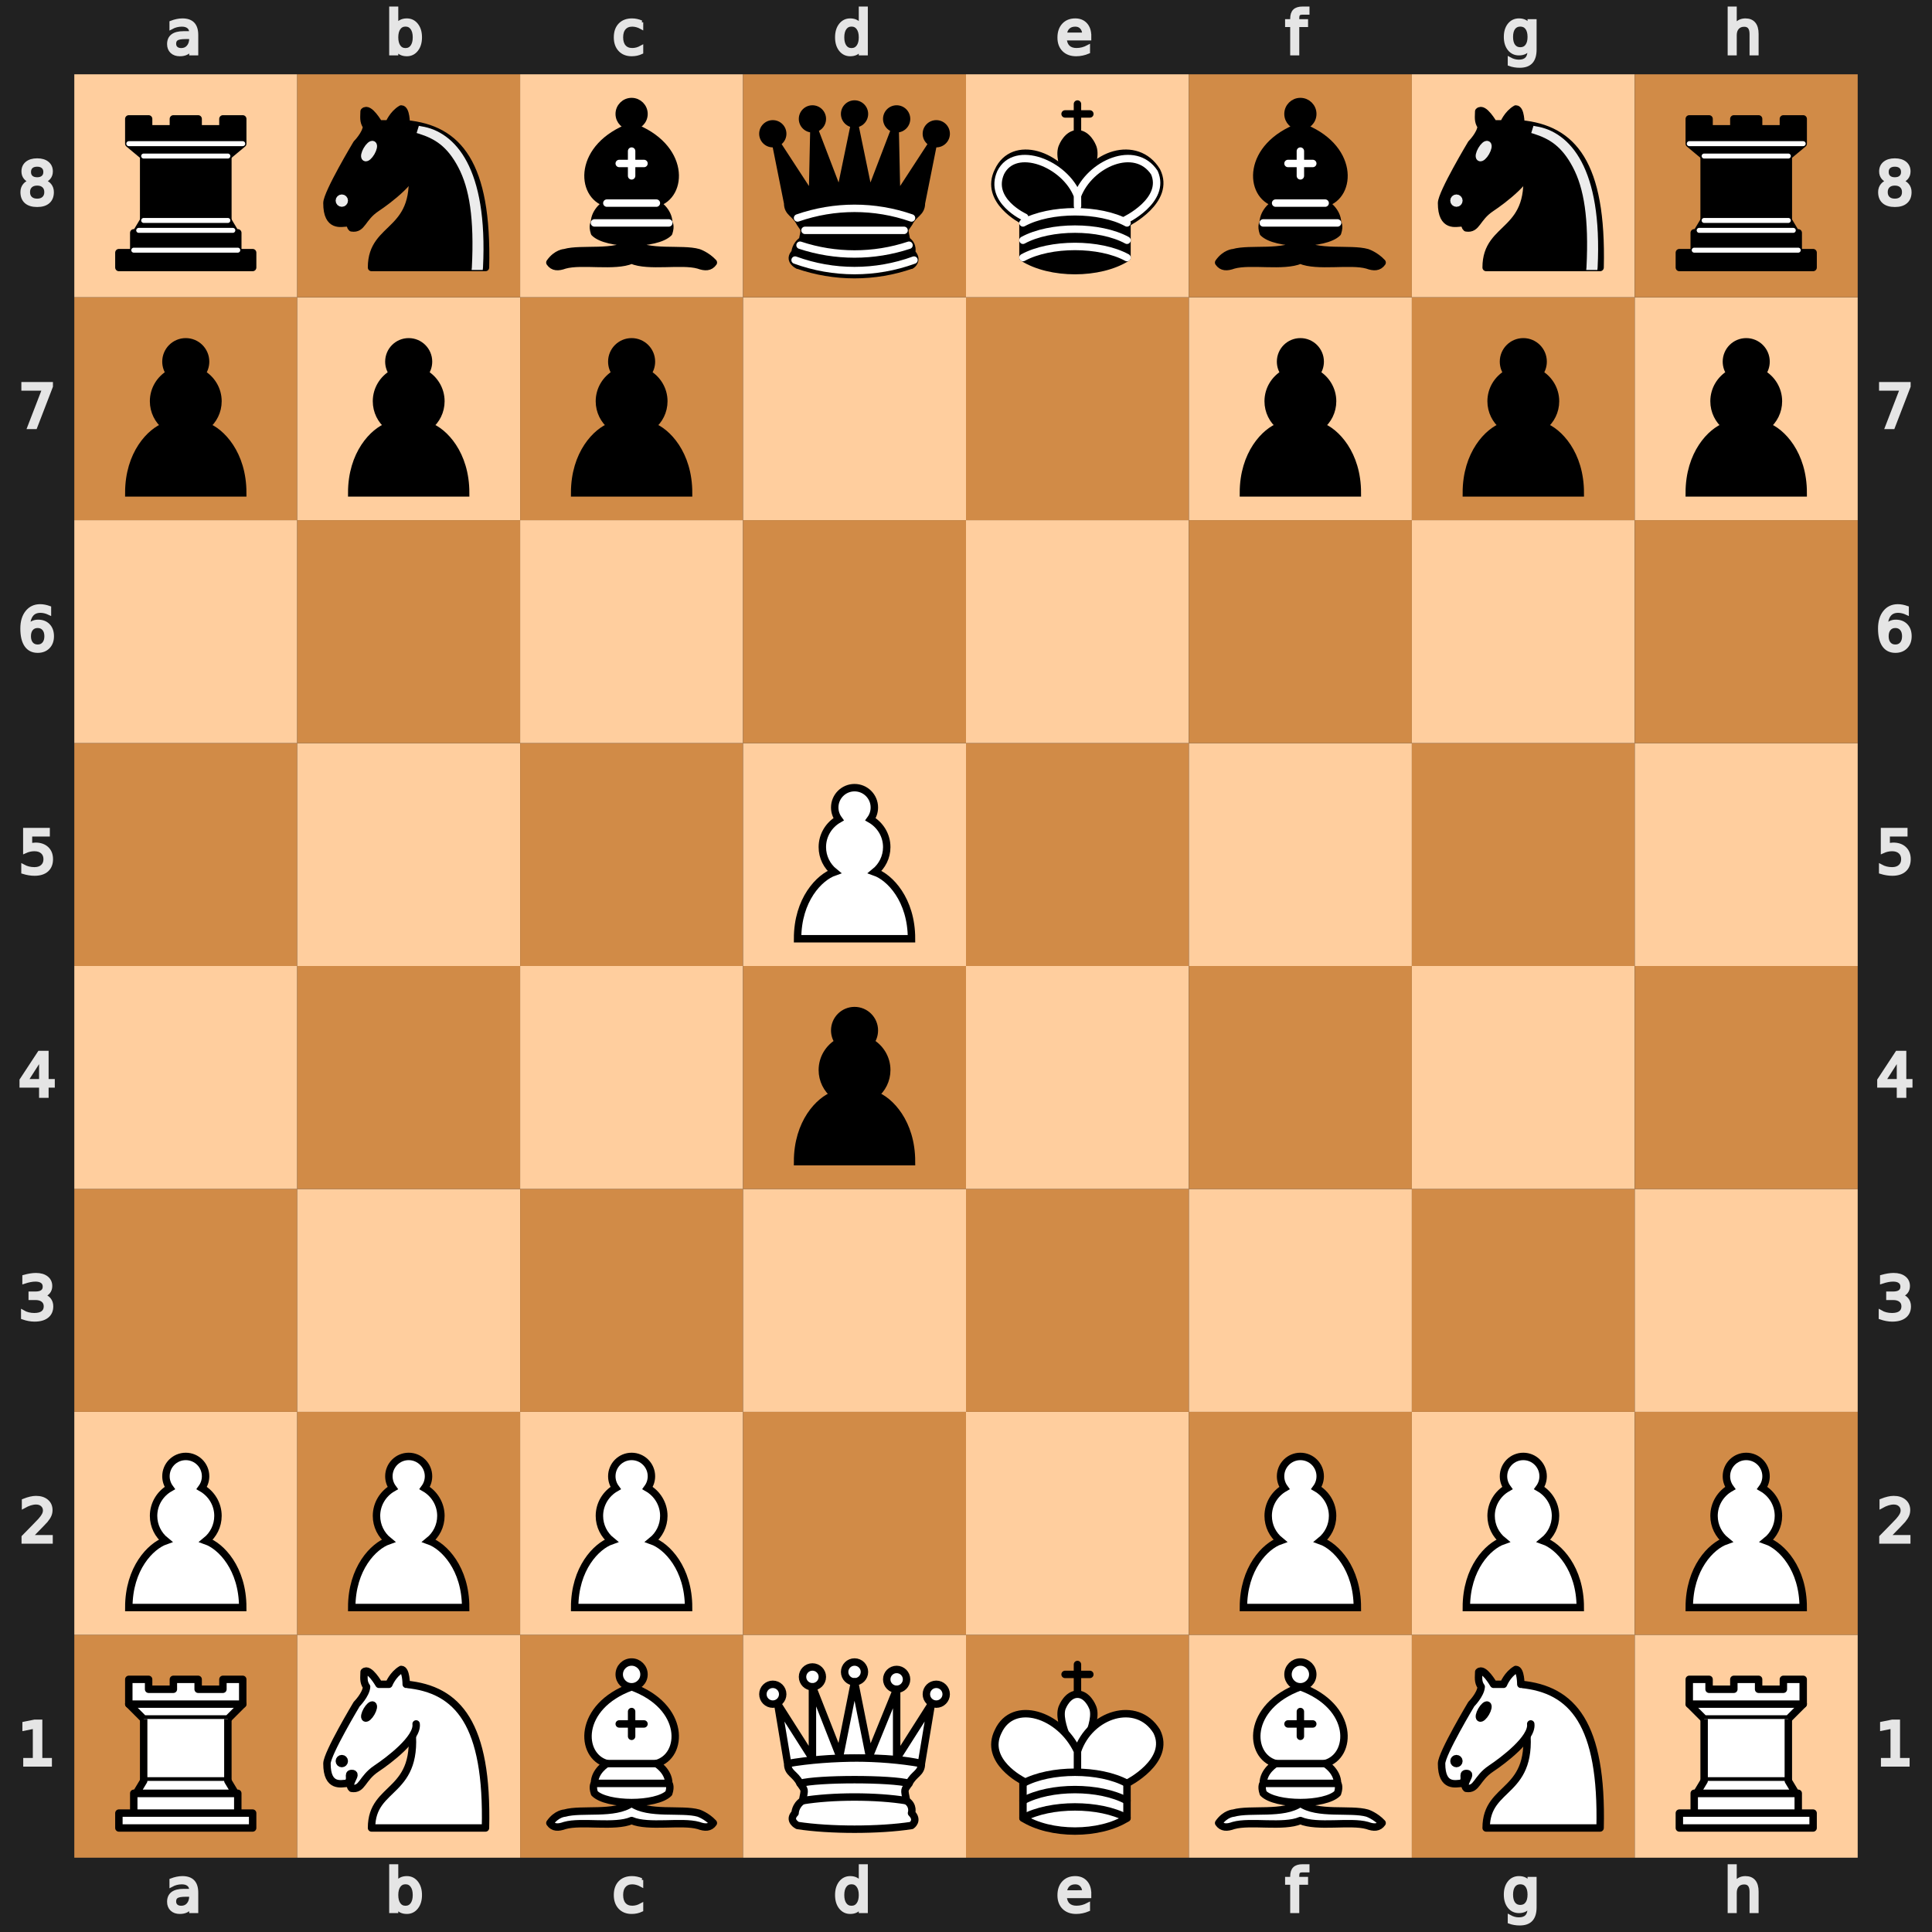
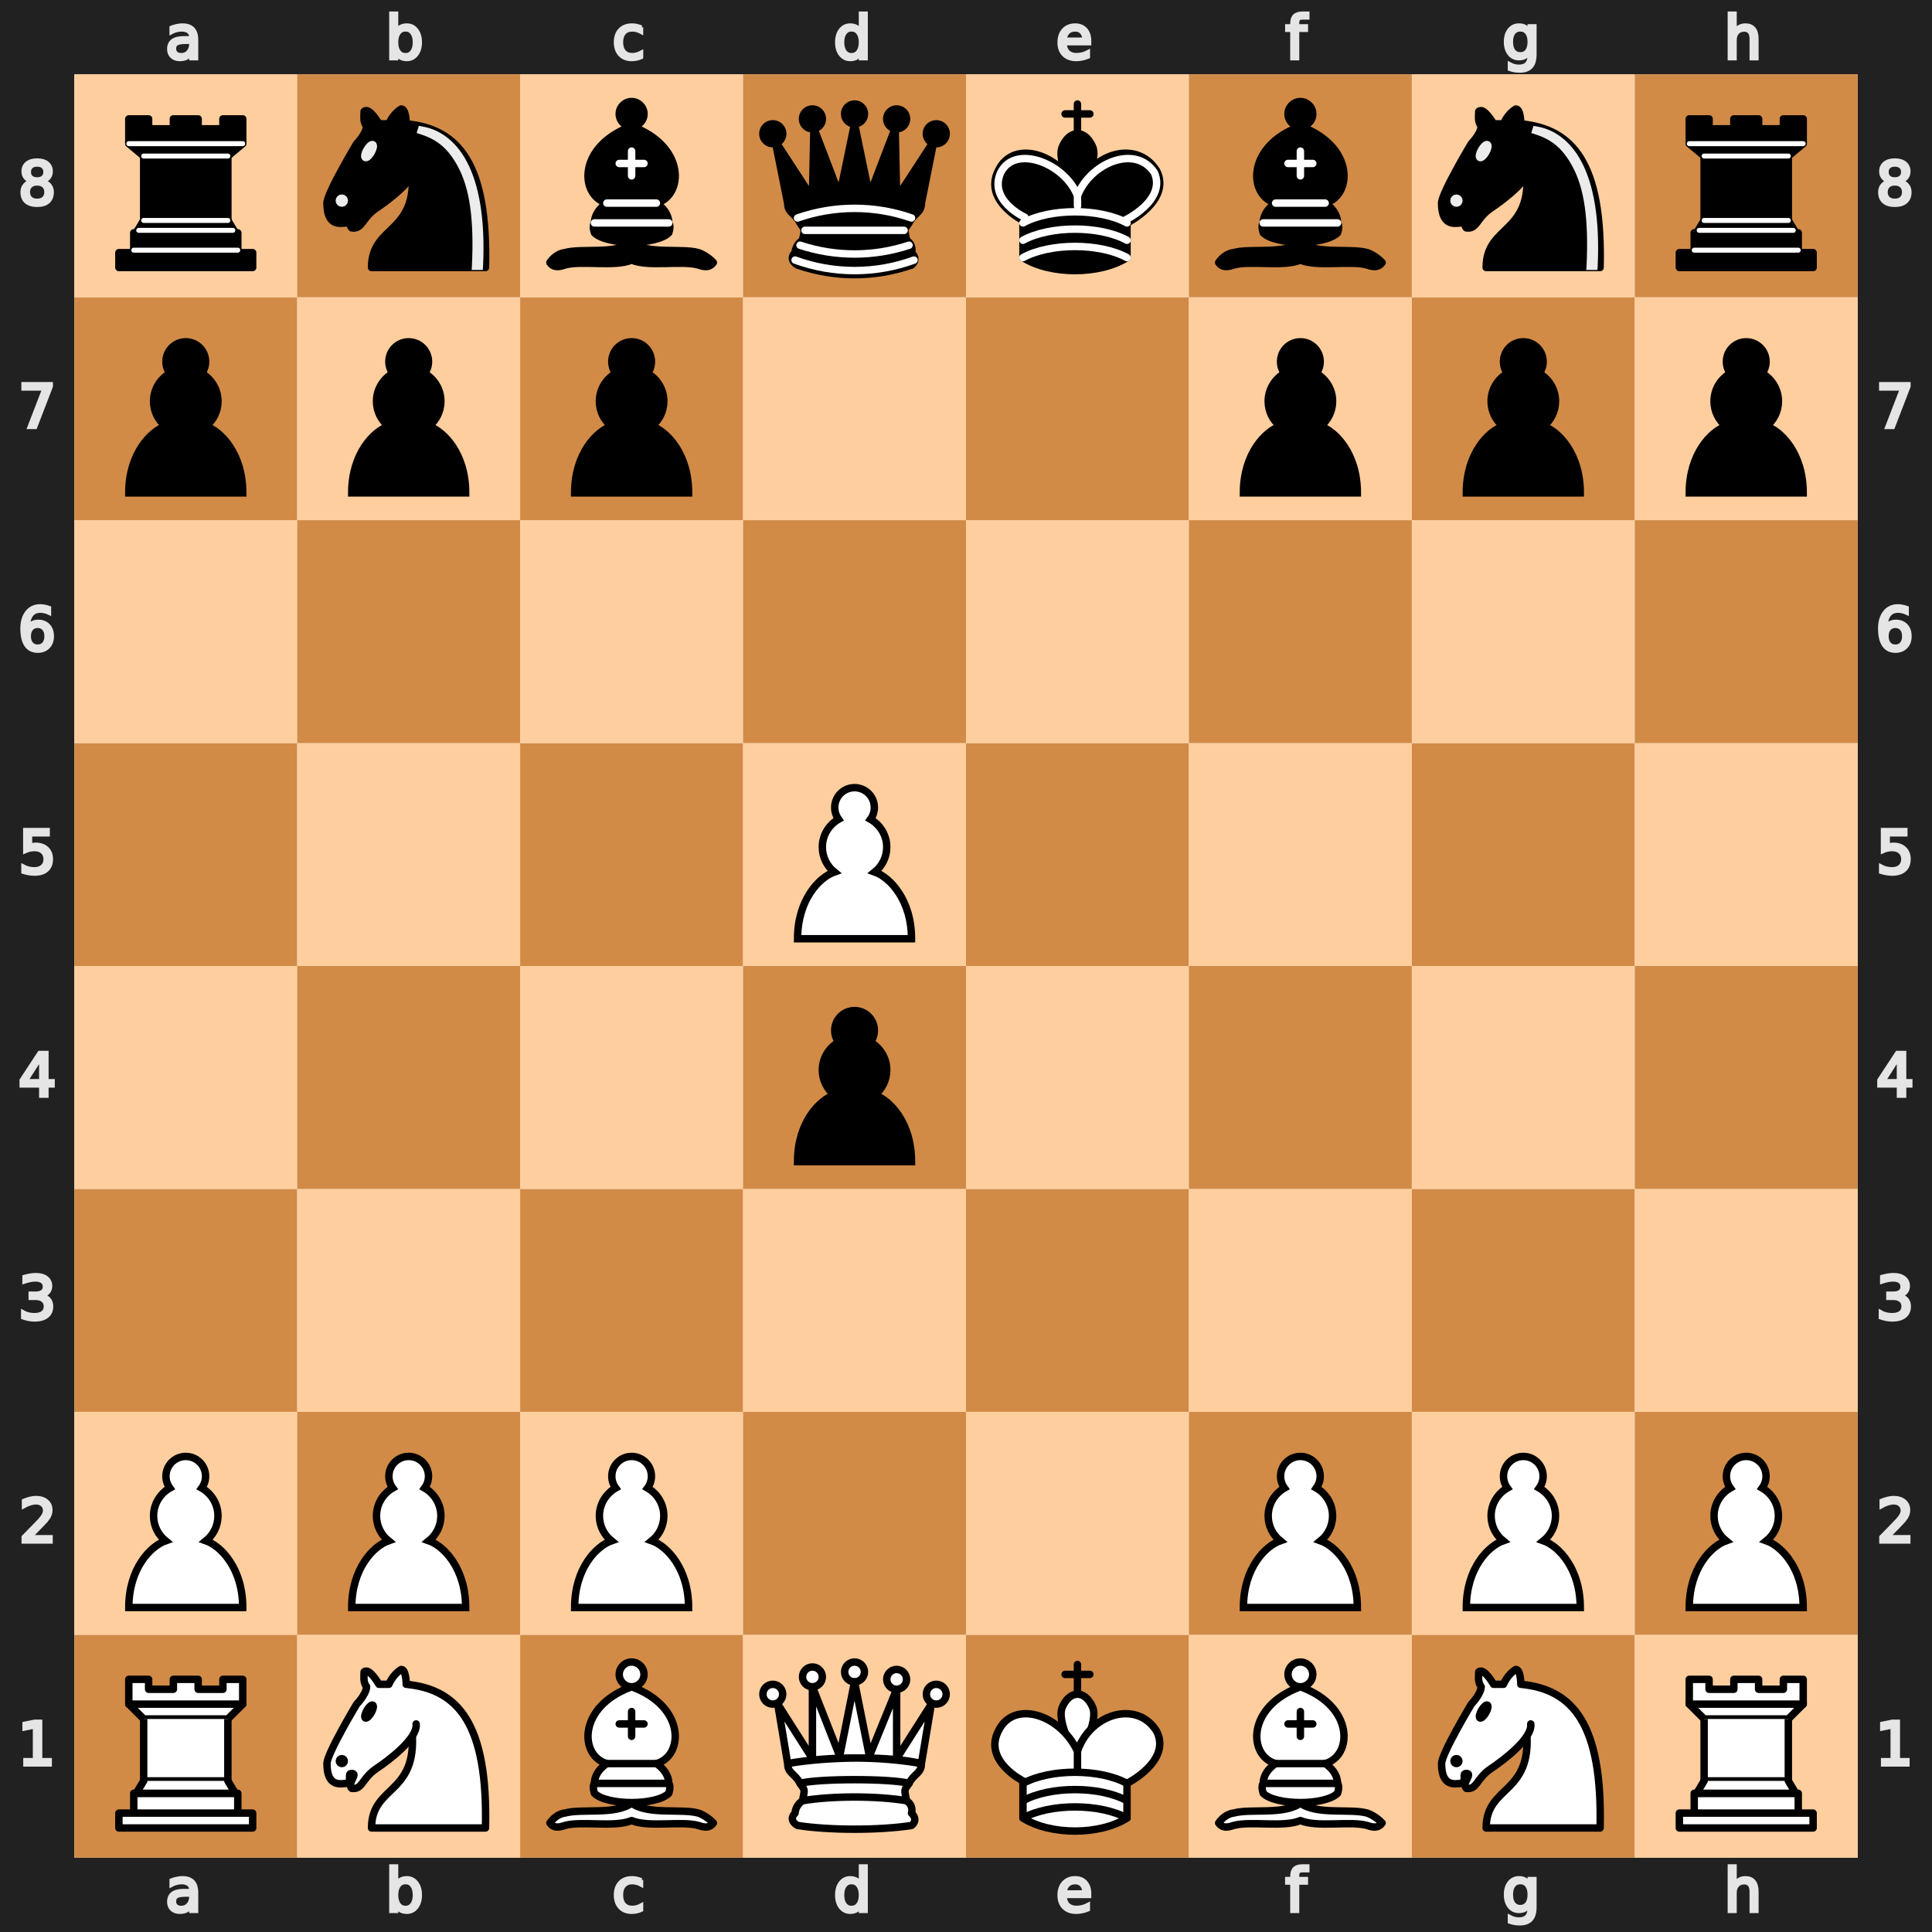
- <svg xmlns="http://www.w3.org/2000/svg" xmlns:xlink="http://www.w3.org/1999/xlink" version="1.2" baseProfile="tiny" viewBox="0 0 390 390" width="200" height="200">
+ <svg xmlns="http://www.w3.org/2000/svg" xmlns:xlink="http://www.w3.org/1999/xlink" viewBox="0 0 390 390" width="200" height="200">
  <defs>
    <g id="white-pawn" class="white pawn">
      <path d="M22.5 9c-2.21 0-4 1.79-4 4 0 .89.29 1.71.78 2.38C17.33 16.5 16 18.59 16 21c0 2.03.94 3.84 2.41 5.03-3 1.06-7.41 5.55-7.41 13.47h23c0-7.92-4.41-12.41-7.41-13.47 1.47-1.19 2.41-3 2.41-5.03 0-2.41-1.33-4.5-3.28-5.62.49-.67.78-1.49.78-2.38 0-2.21-1.79-4-4-4z" fill="#fff" stroke="#000" stroke-width="1.5" stroke-linecap="round" />
    </g>
    <g id="white-knight" class="white knight" fill="none" fill-rule="evenodd" stroke="#000" stroke-width="1.5" stroke-linecap="round" stroke-linejoin="round">
      <path d="M 22,10 C 32.5,11 38.5,18 38,39 L 15,39 C 15,30 25,32.5 23,18" style="fill:#ffffff; stroke:#000000;" />
      <path d="M 24,18 C 24.38,20.91 18.45,25.37 16,27 C 13,29 13.18,31.34 11,31 C 9.958,30.06 12.41,27.96 11,28 C 10,28 11.19,29.23 10,30 C 9,30 5.997,31 6,26 C 6,24 12,14 12,14 C 12,14 13.89,12.1 14,10.5 C 13.27,9.506 13.5,8.5 13.5,7.5 C 14.5,6.5 16.5,10 16.5,10 L 18.5,10 C 18.5,10 19.28,8.008 21,7 C 22,7 22,10 22,10" style="fill:#ffffff; stroke:#000000;" />
      <path d="M 9.5 25.5 A 0.5 0.5 0 1 1 8.5,25.5 A 0.5 0.5 0 1 1 9.5 25.5 z" style="fill:#000000; stroke:#000000;" />
      <path d="M 15 15.5 A 0.5 1.5 0 1 1 14,15.5 A 0.5 1.5 0 1 1 15 15.5 z" transform="matrix(0.866,0.5,-0.5,0.866,9.693,-5.173)" style="fill:#000000; stroke:#000000;" />
    </g>
    <g id="white-bishop" class="white bishop" fill="none" fill-rule="evenodd" stroke="#000" stroke-width="1.5" stroke-linecap="round" stroke-linejoin="round">
      <g fill="#fff" stroke-linecap="butt">
        <path d="M9 36c3.39-.97 10.11.43 13.5-2 3.39 2.43 10.11 1.03 13.5 2 0 0 1.65.54 3 2-.68.97-1.65.99-3 .5-3.39-.97-10.11.46-13.5-1-3.39 1.46-10.11.03-13.5 1-1.354.49-2.323.47-3-.5 1.354-1.94 3-2 3-2zM15 32c2.5 2.5 12.5 2.5 15 0 .5-1.5 0-2 0-2 0-2.5-2.5-4-2.5-4 5.5-1.5 6-11.5-5-15.5-11 4-10.5 14-5 15.5 0 0-2.5 1.5-2.5 4 0 0-.5.5 0 2zM25 8a2.5 2.5 0 1 1-5 0 2.5 2.5 0 1 1 5 0z" />
      </g>
      <path d="M17.5 26h10M15 30h15m-7.5-14.5v5M20 18h5" stroke-linejoin="miter" />
    </g>
    <g id="white-rook" class="white rook" fill="#fff" fill-rule="evenodd" stroke="#000" stroke-width="1.5" stroke-linecap="round" stroke-linejoin="round">
      <path d="M9 39h27v-3H9v3zM12 36v-4h21v4H12zM11 14V9h4v2h5V9h5v2h5V9h4v5" stroke-linecap="butt" />
      <path d="M34 14l-3 3H14l-3-3" />
      <path d="M31 17v12.5H14V17" stroke-linecap="butt" stroke-linejoin="miter" />
      <path d="M31 29.5l1.5 2.5h-20l1.5-2.5" />
      <path d="M11 14h23" fill="none" stroke-linejoin="miter" />
    </g>
    <g id="white-queen" class="white queen" fill="#fff" fill-rule="evenodd" stroke="#000" stroke-width="1.5" stroke-linecap="round" stroke-linejoin="round">
      <path d="M8 12a2 2 0 1 1-4 0 2 2 0 1 1 4 0zM24.5 7.5a2 2 0 1 1-4 0 2 2 0 1 1 4 0zM41 12a2 2 0 1 1-4 0 2 2 0 1 1 4 0zM16 8.5a2 2 0 1 1-4 0 2 2 0 1 1 4 0zM33 9a2 2 0 1 1-4 0 2 2 0 1 1 4 0z" />
      <path d="M9 26c8.5-1.5 21-1.5 27 0l2-12-7 11V11l-5.5 13.5-3-15-3 15-5.5-14V25L7 14l2 12zM9 26c0 2 1.5 2 2.5 4 1 1.5 1 1 .5 3.5-1.5 1-1.5 2.5-1.5 2.5-1.5 1.5.5 2.5.5 2.5 6.5 1 16.5 1 23 0 0 0 1.5-1 0-2.5 0 0 .5-1.5-1-2.5-.5-2.5-.5-2 .5-3.5 1-2 2.5-2 2.5-4-8.5-1.5-18.5-1.5-27 0z" stroke-linecap="butt" />
      <path d="M11.5 30c3.5-1 18.5-1 22 0M12 33.5c6-1 15-1 21 0" fill="none" />
    </g>
    <g id="white-king" class="white king" fill="none" fill-rule="evenodd" stroke="#000" stroke-width="1.5" stroke-linecap="round" stroke-linejoin="round">
      <path d="M22.5 11.63V6M20 8h5" stroke-linejoin="miter" />
      <path d="M22.5 25s4.5-7.5 3-10.5c0 0-1-2.5-3-2.5s-3 2.5-3 2.5c-1.5 3 3 10.5 3 10.5" fill="#fff" stroke-linecap="butt" stroke-linejoin="miter" />
      <path d="M11.5 37c5.5 3.5 15.5 3.5 21 0v-7s9-4.5 6-10.5c-4-6.5-13.5-3.5-16 4V27v-3.5c-3.5-7.5-13-10.5-16-4-3 6 5 10 5 10V37z" fill="#fff" />
      <path d="M11.5 30c5.5-3 15.5-3 21 0m-21 3.5c5.5-3 15.5-3 21 0m-21 3.5c5.5-3 15.5-3 21 0" />
    </g>
    <g id="black-pawn" class="black pawn">
-       <path d="M22.5 9c-2.21 0-4 1.79-4 4 0 .89.29 1.71.78 2.38C17.33 16.5 16 18.59 16 21c0 2.03.94 3.84 2.41 5.03-3 1.06-7.41 5.55-7.41 13.47h23c0-7.92-4.41-12.41-7.41-13.47 1.47-1.19 2.41-3 2.41-5.03 0-2.41-1.33-4.5-3.28-5.62.49-.67.78-1.49.78-2.38 0-2.21-1.79-4-4-4z" stroke="#000" stroke-width="1.5" stroke-linecap="round" />
+       <path d="M22.5 9c-2.21 0-4 1.79-4 4 0 .89.29 1.71.78 2.38C17.33 16.5 16 18.59 16 21c0 2.03.94 3.84 2.41 5.03-3 1.06-7.41 5.55-7.41 13.47h23c0-7.92-4.41-12.41-7.41-13.47 1.47-1.19 2.41-3 2.41-5.03 0-2.41-1.33-4.5-3.28-5.62.49-.67.78-1.49.78-2.38 0-2.21-1.79-4-4-4z" fill="#000" stroke="#000" stroke-width="1.5" stroke-linecap="round" />
    </g>
    <g id="black-knight" class="black knight" fill="none" fill-rule="evenodd" stroke="#000" stroke-width="1.5" stroke-linecap="round" stroke-linejoin="round">
      <path d="M 22,10 C 32.5,11 38.5,18 38,39 L 15,39 C 15,30 25,32.5 23,18" style="fill:#000000; stroke:#000000;" />
      <path d="M 24,18 C 24.38,20.91 18.45,25.37 16,27 C 13,29 13.18,31.34 11,31 C 9.958,30.06 12.41,27.96 11,28 C 10,28 11.19,29.23 10,30 C 9,30 5.997,31 6,26 C 6,24 12,14 12,14 C 12,14 13.89,12.1 14,10.5 C 13.27,9.506 13.5,8.5 13.5,7.5 C 14.5,6.5 16.5,10 16.5,10 L 18.5,10 C 18.5,10 19.28,8.008 21,7 C 22,7 22,10 22,10" style="fill:#000000; stroke:#000000;" />
      <path d="M 9.5 25.5 A 0.5 0.5 0 1 1 8.5,25.5 A 0.5 0.5 0 1 1 9.5 25.5 z" style="fill:#ececec; stroke:#ececec;" />
      <path d="M 15 15.5 A 0.5 1.5 0 1 1 14,15.5 A 0.5 1.5 0 1 1 15 15.5 z" transform="matrix(0.866,0.5,-0.5,0.866,9.693,-5.173)" style="fill:#ececec; stroke:#ececec;" />
      <path d="M 24.55,10.4 L 24.1,11.85 L 24.6,12 C 27.75,13 30.25,14.49 32.5,18.75 C 34.75,23.01 35.75,29.06 35.25,39 L 35.2,39.5 L 37.45,39.5 L 37.5,39 C 38,28.94 36.62,22.15 34.25,17.66 C 31.88,13.17 28.46,11.02 25.06,10.5 L 24.55,10.4 z " style="fill:#ececec; stroke:none;" />
    </g>
    <g id="black-bishop" class="black bishop" fill="none" fill-rule="evenodd" stroke="#000" stroke-width="1.5" stroke-linecap="round" stroke-linejoin="round">
      <path d="M9 36c3.39-.97 10.11.43 13.5-2 3.39 2.43 10.11 1.03 13.5 2 0 0 1.65.54 3 2-.68.97-1.65.99-3 .5-3.39-.97-10.11.46-13.5-1-3.39 1.46-10.11.03-13.5 1-1.354.49-2.323.47-3-.5 1.354-1.94 3-2 3-2zm6-4c2.5 2.5 12.5 2.5 15 0 .5-1.5 0-2 0-2 0-2.5-2.5-4-2.5-4 5.5-1.5 6-11.5-5-15.5-11 4-10.5 14-5 15.5 0 0-2.5 1.5-2.5 4 0 0-.5.5 0 2zM25 8a2.5 2.5 0 1 1-5 0 2.5 2.5 0 1 1 5 0z" fill="#000" stroke-linecap="butt" />
      <path d="M17.5 26h10M15 30h15m-7.5-14.5v5M20 18h5" stroke="#fff" stroke-linejoin="miter" />
    </g>
    <g id="black-rook" class="black rook" fill="#000" fill-rule="evenodd" stroke="#000" stroke-width="1.5" stroke-linecap="round" stroke-linejoin="round">
      <path d="M9 39h27v-3H9v3zM12.5 32l1.5-2.5h17l1.5 2.5h-20zM12 36v-4h21v4H12z" stroke-linecap="butt" />
      <path d="M14 29.5v-13h17v13H14z" stroke-linecap="butt" stroke-linejoin="miter" />
      <path d="M14 16.5L11 14h23l-3 2.5H14zM11 14V9h4v2h5V9h5v2h5V9h4v5H11z" stroke-linecap="butt" />
      <path d="M12 35.5h21M13 31.5h19M14 29.5h17M14 16.5h17M11 14h23" fill="none" stroke="#fff" stroke-width="1" stroke-linejoin="miter" />
    </g>
    <g id="black-queen" class="black queen" fill="#000" fill-rule="evenodd" stroke="#000" stroke-width="1.5" stroke-linecap="round" stroke-linejoin="round">
      <g fill="#000" stroke="none">
        <circle cx="6" cy="12" r="2.75" />
        <circle cx="14" cy="9" r="2.75" />
        <circle cx="22.5" cy="8" r="2.75" />
        <circle cx="31" cy="9" r="2.75" />
        <circle cx="39" cy="12" r="2.75" />
      </g>
      <path d="M9 26c8.5-1.5 21-1.5 27 0l2.5-12.5L31 25l-.3-14.1-5.2 13.6-3-14.5-3 14.5-5.2-13.6L14 25 6.5 13.5 9 26zM9 26c0 2 1.5 2 2.5 4 1 1.5 1 1 .5 3.5-1.5 1-1.5 2.5-1.5 2.5-1.5 1.5.5 2.5.5 2.5 6.5 1 16.5 1 23 0 0 0 1.5-1 0-2.5 0 0 .5-1.5-1-2.5-.5-2.5-.5-2 .5-3.5 1-2 2.5-2 2.5-4-8.5-1.5-18.5-1.5-27 0z" stroke-linecap="butt" />
      <path d="M11 38.5a35 35 1 0 0 23 0" fill="none" stroke-linecap="butt" />
      <path d="M11 29a35 35 1 0 1 23 0M12.5 31.5h20M11.5 34.5a35 35 1 0 0 22 0M10.5 37.5a35 35 1 0 0 24 0" fill="none" stroke="#fff" />
    </g>
    <g id="black-king" class="black king" fill="none" fill-rule="evenodd" stroke="#000" stroke-width="1.5" stroke-linecap="round" stroke-linejoin="round">
      <path d="M22.5 11.63V6" stroke-linejoin="miter" />
      <path d="M22.5 25s4.5-7.5 3-10.5c0 0-1-2.5-3-2.5s-3 2.5-3 2.5c-1.5 3 3 10.5 3 10.5" fill="#000" stroke-linecap="butt" stroke-linejoin="miter" />
      <path d="M11.5 37c5.5 3.5 15.5 3.5 21 0v-7s9-4.5 6-10.5c-4-6.5-13.5-3.5-16 4V27v-3.5c-3.5-7.5-13-10.5-16-4-3 6 5 10 5 10V37z" fill="#000" />
      <path d="M20 8h5" stroke-linejoin="miter" />
      <path d="M32 29.5s8.5-4 6.03-9.65C34.15 14 25 18 22.5 24.5l.01 2.1-.01-2.1C20 18 9.906 14 6.997 19.85c-2.497 5.65 4.853 9 4.853 9M11.5 30c5.5-3 15.5-3 21 0m-21 3.5c5.5-3 15.5-3 21 0m-21 3.5c5.5-3 15.5-3 21 0" stroke="#fff" />
    </g>
  </defs>
-   <rect x="0" y="0" width="390" height="390" fill="#212121" />
-   <g transform="translate(20, 0) scale(0.75, 0.75)" fill="#e5e5e5" stroke="#e5e5e5">
+   <rect x="7.5" y="7.5" width="375" height="375" fill="none" stroke="#212121" stroke-width="15" />
+   <g transform="translate(20, 1) scale(0.75, 0.75)" fill="#e5e5e5" stroke="#e5e5e5">
    <path d="M23.328 10.016q-1.742 0-2.414.398-.672.398-.672 1.36 0 .765.5 1.218.508.445 1.375.445 1.196 0 1.914-.843.727-.852.727-2.258v-.32zm2.867-.594v4.992h-1.437v-1.328q-.492.797-1.227 1.18-.734.375-1.797.375-1.343 0-2.14-.75-.79-.758-.79-2.024 0-1.476.985-2.226.992-.75 2.953-.75h2.016V8.75q0-.992-.656-1.531-.649-.547-1.829-.547-.75 0-1.46.18-.711.18-1.368.539V6.062q.79-.304 1.532-.453.742-.156 1.445-.156 1.898 0 2.836.984.937.985.937 2.985z" />
  </g>
  <g transform="translate(20, 375) scale(0.75, 0.75)" fill="#e5e5e5" stroke="#e5e5e5">
    <path d="M23.328 10.016q-1.742 0-2.414.398-.672.398-.672 1.36 0 .765.5 1.218.508.445 1.375.445 1.196 0 1.914-.843.727-.852.727-2.258v-.32zm2.867-.594v4.992h-1.437v-1.328q-.492.797-1.227 1.18-.734.375-1.797.375-1.343 0-2.14-.75-.79-.758-.79-2.024 0-1.476.985-2.226.992-.75 2.953-.75h2.016V8.75q0-.992-.656-1.531-.649-.547-1.829-.547-.75 0-1.46.18-.711.18-1.368.539V6.062q.79-.304 1.532-.453.742-.156 1.445-.156 1.898 0 2.836.984.937.985.937 2.985z" />
  </g>
-   <g transform="translate(65, 0) scale(0.75, 0.75)" fill="#e5e5e5" stroke="#e5e5e5">
+   <g transform="translate(65, 1) scale(0.75, 0.75)" fill="#e5e5e5" stroke="#e5e5e5">
    <path d="M24.922 10.047q0-1.586-.656-2.485-.649-.906-1.79-.906-1.14 0-1.796.906-.649.899-.649 2.485 0 1.586.649 2.492.656.898 1.797.898 1.14 0 1.789-.898.656-.906.656-2.492zm-4.89-3.055q.452-.781 1.14-1.156.695-.383 1.656-.383 1.594 0 2.586 1.266 1 1.265 1 3.328 0 2.062-1 3.328-.992 1.266-2.586 1.266-.96 0-1.656-.375-.688-.383-1.14-1.164v1.312h-1.446V2.258h1.445z" />
  </g>
  <g transform="translate(65, 375) scale(0.75, 0.75)" fill="#e5e5e5" stroke="#e5e5e5">
    <path d="M24.922 10.047q0-1.586-.656-2.485-.649-.906-1.79-.906-1.14 0-1.796.906-.649.899-.649 2.485 0 1.586.649 2.492.656.898 1.797.898 1.14 0 1.789-.898.656-.906.656-2.492zm-4.89-3.055q.452-.781 1.14-1.156.695-.383 1.656-.383 1.594 0 2.586 1.266 1 1.265 1 3.328 0 2.062-1 3.328-.992 1.266-2.586 1.266-.96 0-1.656-.375-.688-.383-1.14-1.164v1.312h-1.446V2.258h1.445z" />
  </g>
-   <g transform="translate(110, 0) scale(0.75, 0.75)" fill="#e5e5e5" stroke="#e5e5e5">
+   <g transform="translate(110, 1) scale(0.75, 0.75)" fill="#e5e5e5" stroke="#e5e5e5">
    <path d="M25.96 6v1.344q-.608-.336-1.226-.5-.609-.172-1.234-.172-1.398 0-2.172.89-.773.883-.773 2.485 0 1.601.773 2.492.774.883 2.172.883.625 0 1.234-.164.618-.172 1.227-.508v1.328q-.602.281-1.25.422-.64.14-1.367.14-1.977 0-3.14-1.242-1.165-1.242-1.165-3.351 0-2.14 1.172-3.367 1.18-1.227 3.227-1.227.664 0 1.296.14.633.134 1.227.407z" />
  </g>
  <g transform="translate(110, 375) scale(0.75, 0.75)" fill="#e5e5e5" stroke="#e5e5e5">
    <path d="M25.96 6v1.344q-.608-.336-1.226-.5-.609-.172-1.234-.172-1.398 0-2.172.89-.773.883-.773 2.485 0 1.601.773 2.492.774.883 2.172.883.625 0 1.234-.164.618-.172 1.227-.508v1.328q-.602.281-1.25.422-.64.14-1.367.14-1.977 0-3.14-1.242-1.165-1.242-1.165-3.351 0-2.14 1.172-3.367 1.18-1.227 3.227-1.227.664 0 1.296.14.633.134 1.227.407z" />
  </g>
-   <g transform="translate(155, 0) scale(0.75, 0.75)" fill="#e5e5e5" stroke="#e5e5e5">
+   <g transform="translate(155, 1) scale(0.75, 0.75)" fill="#e5e5e5" stroke="#e5e5e5">
    <path d="M24.973 6.992V2.258h1.437v12.156h-1.437v-1.312q-.453.78-1.149 1.164-.687.375-1.656.375-1.586 0-2.586-1.266-.992-1.266-.992-3.328 0-2.063.992-3.328 1-1.266 2.586-1.266.969 0 1.656.383.696.375 1.149 1.156zm-4.899 3.055q0 1.586.649 2.492.656.898 1.797.898 1.14 0 1.796-.898.657-.906.657-2.492 0-1.586-.657-2.485-.656-.906-1.796-.906-1.141 0-1.797.906-.649.899-.649 2.485z" />
  </g>
  <g transform="translate(155, 375) scale(0.75, 0.75)" fill="#e5e5e5" stroke="#e5e5e5">
    <path d="M24.973 6.992V2.258h1.437v12.156h-1.437v-1.312q-.453.78-1.149 1.164-.687.375-1.656.375-1.586 0-2.586-1.266-.992-1.266-.992-3.328 0-2.063.992-3.328 1-1.266 2.586-1.266.969 0 1.656.383.696.375 1.149 1.156zm-4.899 3.055q0 1.586.649 2.492.656.898 1.797.898 1.14 0 1.796-.898.657-.906.657-2.492 0-1.586-.657-2.485-.656-.906-1.796-.906-1.141 0-1.797.906-.649.899-.649 2.485z" />
  </g>
-   <g transform="translate(200, 0) scale(0.75, 0.75)" fill="#e5e5e5" stroke="#e5e5e5">
+   <g transform="translate(200, 1) scale(0.75, 0.75)" fill="#e5e5e5" stroke="#e5e5e5">
    <path d="M26.555 9.68v.703h-6.61q.094 1.484.89 2.265.806.774 2.235.774.828 0 1.602-.203.781-.203 1.547-.61v1.36q-.774.328-1.586.5-.813.172-1.649.172-2.093 0-3.32-1.22-1.219-1.218-1.219-3.296 0-2.148 1.157-3.406 1.164-1.266 3.132-1.266 1.766 0 2.79 1.14 1.03 1.134 1.03 3.087zm-1.438-.422q-.015-1.18-.664-1.883-.64-.703-1.703-.703-1.203 0-1.93.68-.718.68-.828 1.914z" />
  </g>
  <g transform="translate(200, 375) scale(0.75, 0.75)" fill="#e5e5e5" stroke="#e5e5e5">
    <path d="M26.555 9.68v.703h-6.61q.094 1.484.89 2.265.806.774 2.235.774.828 0 1.602-.203.781-.203 1.547-.61v1.36q-.774.328-1.586.5-.813.172-1.649.172-2.093 0-3.32-1.22-1.219-1.218-1.219-3.296 0-2.148 1.157-3.406 1.164-1.266 3.132-1.266 1.766 0 2.79 1.14 1.03 1.134 1.03 3.087zm-1.438-.422q-.015-1.18-.664-1.883-.64-.703-1.703-.703-1.203 0-1.93.68-.718.68-.828 1.914z" />
  </g>
-   <g transform="translate(245, 0) scale(0.75, 0.75)" fill="#e5e5e5" stroke="#e5e5e5">
+   <g transform="translate(245, 1) scale(0.75, 0.75)" fill="#e5e5e5" stroke="#e5e5e5">
    <path d="M25.285 2.258v1.195H23.91q-.773 0-1.078.313-.297.312-.297 1.125v.773h2.367v1.117h-2.367v7.633H21.09V6.781h-1.375V5.664h1.375v-.61q0-1.46.68-2.124.68-.672 2.156-.672z" />
  </g>
  <g transform="translate(245, 375) scale(0.75, 0.75)" fill="#e5e5e5" stroke="#e5e5e5">
    <path d="M25.285 2.258v1.195H23.91q-.773 0-1.078.313-.297.312-.297 1.125v.773h2.367v1.117h-2.367v7.633H21.09V6.781h-1.375V5.664h1.375v-.61q0-1.46.68-2.124.68-.672 2.156-.672z" />
  </g>
-   <g transform="translate(290, 0) scale(0.75, 0.75)" fill="#e5e5e5" stroke="#e5e5e5">
+   <g transform="translate(290, 1) scale(0.75, 0.75)" fill="#e5e5e5" stroke="#e5e5e5">
    <path d="M24.973 9.937q0-1.562-.649-2.421-.64-.86-1.804-.86-1.157 0-1.805.86-.64.859-.64 2.421 0 1.555.64 2.415.648.859 1.805.859 1.164 0 1.804-.86.649-.859.649-2.414zm1.437 3.391q0 2.234-.992 3.32-.992 1.094-3.04 1.094-.757 0-1.429-.117-.672-.11-1.304-.344v-1.398q.632.344 1.25.508.617.164 1.257.164 1.414 0 2.118-.743.703-.734.703-2.226v-.711q-.446.773-1.141 1.156-.695.383-1.664.383-1.61 0-2.594-1.227-.984-1.226-.984-3.25 0-2.03.984-3.257.985-1.227 2.594-1.227.969 0 1.664.383t1.14 1.156V5.664h1.438z" />
  </g>
  <g transform="translate(290, 375) scale(0.75, 0.75)" fill="#e5e5e5" stroke="#e5e5e5">
    <path d="M24.973 9.937q0-1.562-.649-2.421-.64-.86-1.804-.86-1.157 0-1.805.86-.64.859-.64 2.421 0 1.555.64 2.415.648.859 1.805.859 1.164 0 1.804-.86.649-.859.649-2.414zm1.437 3.391q0 2.234-.992 3.32-.992 1.094-3.04 1.094-.757 0-1.429-.117-.672-.11-1.304-.344v-1.398q.632.344 1.25.508.617.164 1.257.164 1.414 0 2.118-.743.703-.734.703-2.226v-.711q-.446.773-1.141 1.156-.695.383-1.664.383-1.61 0-2.594-1.227-.984-1.226-.984-3.25 0-2.03.984-3.257.985-1.227 2.594-1.227.969 0 1.664.383t1.14 1.156V5.664h1.438z" />
  </g>
-   <g transform="translate(335, 0) scale(0.75, 0.75)" fill="#e5e5e5" stroke="#e5e5e5">
+   <g transform="translate(335, 1) scale(0.75, 0.75)" fill="#e5e5e5" stroke="#e5e5e5">
    <path d="M26.164 9.133v5.281h-1.437V9.18q0-1.243-.485-1.86-.484-.617-1.453-.617-1.164 0-1.836.742-.672.742-.672 2.024v4.945h-1.445V2.258h1.445v4.765q.516-.789 1.211-1.18.703-.39 1.617-.39 1.508 0 2.282.938.773.93.773 2.742z" />
  </g>
  <g transform="translate(335, 375) scale(0.75, 0.75)" fill="#e5e5e5" stroke="#e5e5e5">
    <path d="M26.164 9.133v5.281h-1.437V9.18q0-1.243-.485-1.86-.484-.617-1.453-.617-1.164 0-1.836.742-.672.742-.672 2.024v4.945h-1.445V2.258h1.445v4.765q.516-.789 1.211-1.18.703-.39 1.617-.39 1.508 0 2.282.938.773.93.773 2.742z" />
  </g>
  <g transform="translate(0, 335) scale(0.75, 0.75)" fill="#e5e5e5" stroke="#e5e5e5">
    <path d="M6.754 26.996h2.578v-8.898l-2.805.562v-1.437l2.79-.563h1.578v10.336h2.578v1.328h-6.72z" />
  </g>
  <g transform="translate(375, 335) scale(0.75, 0.75)" fill="#e5e5e5" stroke="#e5e5e5">
    <path d="M6.754 26.996h2.578v-8.898l-2.805.562v-1.437l2.79-.563h1.578v10.336h2.578v1.328h-6.72z" />
  </g>
  <g transform="translate(0, 290) scale(0.75, 0.75)" fill="#e5e5e5" stroke="#e5e5e5">
    <path d="M8.195 26.996h5.508v1.328H6.297v-1.328q.898-.93 2.445-2.492 1.555-1.57 1.953-2.024.758-.851 1.055-1.437.305-.594.305-1.164 0-.93-.657-1.516-.648-.586-1.695-.586-.742 0-1.57.258-.82.258-1.758.781v-1.593q.953-.383 1.781-.578.828-.196 1.516-.196 1.812 0 2.89.906 1.079.907 1.079 2.422 0 .72-.274 1.368-.265.64-.976 1.515-.196.227-1.243 1.313-1.046 1.078-2.953 3.023z" />
  </g>
  <g transform="translate(375, 290) scale(0.75, 0.75)" fill="#e5e5e5" stroke="#e5e5e5">
    <path d="M8.195 26.996h5.508v1.328H6.297v-1.328q.898-.93 2.445-2.492 1.555-1.57 1.953-2.024.758-.851 1.055-1.437.305-.594.305-1.164 0-.93-.657-1.516-.648-.586-1.695-.586-.742 0-1.57.258-.82.258-1.758.781v-1.593q.953-.383 1.781-.578.828-.196 1.516-.196 1.812 0 2.89.906 1.079.907 1.079 2.422 0 .72-.274 1.368-.265.64-.976 1.515-.196.227-1.243 1.313-1.046 1.078-2.953 3.023z" />
  </g>
  <g transform="translate(0, 245) scale(0.75, 0.75)" fill="#e5e5e5" stroke="#e5e5e5">
    <path d="M11.434 22.035q1.132.242 1.765 1.008.64.766.64 1.89 0 1.727-1.187 2.672-1.187.946-3.375.946-.734 0-1.515-.149-.774-.14-1.602-.43V26.45q.656.383 1.438.578.78.196 1.632.196 1.485 0 2.258-.586.782-.586.782-1.703 0-1.032-.727-1.61-.719-.586-2.008-.586h-1.36v-1.297h1.423q1.164 0 1.78-.46.618-.47.618-1.344 0-.899-.64-1.375-.633-.485-1.82-.485-.65 0-1.391.141-.743.14-1.633.437V16.95q.898-.25 1.68-.375.788-.125 1.484-.125 1.797 0 2.844.82 1.046.813 1.046 2.204 0 .968-.554 1.64-.555.664-1.578.922z" />
  </g>
  <g transform="translate(375, 245) scale(0.75, 0.75)" fill="#e5e5e5" stroke="#e5e5e5">
    <path d="M11.434 22.035q1.132.242 1.765 1.008.64.766.64 1.89 0 1.727-1.187 2.672-1.187.946-3.375.946-.734 0-1.515-.149-.774-.14-1.602-.43V26.45q.656.383 1.438.578.78.196 1.632.196 1.485 0 2.258-.586.782-.586.782-1.703 0-1.032-.727-1.61-.719-.586-2.008-.586h-1.36v-1.297h1.423q1.164 0 1.78-.46.618-.47.618-1.344 0-.899-.64-1.375-.633-.485-1.82-.485-.65 0-1.391.141-.743.14-1.633.437V16.95q.898-.25 1.68-.375.788-.125 1.484-.125 1.797 0 2.844.82 1.046.813 1.046 2.204 0 .968-.554 1.64-.555.664-1.578.922z" />
  </g>
  <g transform="translate(0, 200) scale(0.75, 0.75)" fill="#e5e5e5" stroke="#e5e5e5">
    <path d="M11.016 18.035L7.03 24.262h3.985zm-.414-1.375h1.984v7.602h1.664v1.312h-1.664v2.75h-1.57v-2.75H5.75v-1.523z" />
  </g>
  <g transform="translate(375, 200) scale(0.75, 0.75)" fill="#e5e5e5" stroke="#e5e5e5">
    <path d="M11.016 18.035L7.03 24.262h3.985zm-.414-1.375h1.984v7.602h1.664v1.312h-1.664v2.75h-1.57v-2.75H5.75v-1.523z" />
  </g>
  <g transform="translate(0, 155) scale(0.75, 0.75)" fill="#e5e5e5" stroke="#e5e5e5">
    <path d="M6.719 16.66h6.195v1.328h-4.75v2.86q.344-.118.688-.172.343-.063.687-.063 1.953 0 3.094 1.07 1.14 1.07 1.14 2.899 0 1.883-1.171 2.93-1.172 1.039-3.305 1.039-.735 0-1.5-.125-.758-.125-1.57-.375v-1.586q.703.383 1.453.57.75.188 1.586.188 1.351 0 2.14-.711.79-.711.79-1.93 0-1.219-.79-1.93-.789-.71-2.14-.71-.633 0-1.266.14-.625.14-1.281.438z" />
  </g>
  <g transform="translate(375, 155) scale(0.75, 0.75)" fill="#e5e5e5" stroke="#e5e5e5">
    <path d="M6.719 16.66h6.195v1.328h-4.75v2.86q.344-.118.688-.172.343-.063.687-.063 1.953 0 3.094 1.07 1.14 1.07 1.14 2.899 0 1.883-1.171 2.93-1.172 1.039-3.305 1.039-.735 0-1.5-.125-.758-.125-1.57-.375v-1.586q.703.383 1.453.57.75.188 1.586.188 1.351 0 2.14-.711.79-.711.79-1.93 0-1.219-.79-1.93-.789-.71-2.14-.71-.633 0-1.266.14-.625.14-1.281.438z" />
  </g>
  <g transform="translate(0, 110) scale(0.75, 0.75)" fill="#e5e5e5" stroke="#e5e5e5">
    <path d="M10.137 21.863q-1.063 0-1.688.727-.617.726-.617 1.992 0 1.258.617 1.992.625.727 1.688.727 1.062 0 1.68-.727.624-.734.624-1.992 0-1.266-.625-1.992-.617-.727-1.68-.727zm3.133-4.945v1.437q-.594-.28-1.204-.43-.601-.148-1.195-.148-1.562 0-2.39 1.055-.82 1.055-.938 3.188.46-.68 1.156-1.04.696-.367 1.531-.367 1.758 0 2.774 1.07 1.023 1.063 1.023 2.899 0 1.797-1.062 2.883-1.063 1.086-2.828 1.086-2.024 0-3.094-1.547-1.07-1.555-1.07-4.5 0-2.766 1.312-4.406 1.313-1.649 3.524-1.649.593 0 1.195.117.61.118 1.266.352z" />
  </g>
  <g transform="translate(375, 110) scale(0.75, 0.75)" fill="#e5e5e5" stroke="#e5e5e5">
    <path d="M10.137 21.863q-1.063 0-1.688.727-.617.726-.617 1.992 0 1.258.617 1.992.625.727 1.688.727 1.062 0 1.68-.727.624-.734.624-1.992 0-1.266-.625-1.992-.617-.727-1.68-.727zm3.133-4.945v1.437q-.594-.28-1.204-.43-.601-.148-1.195-.148-1.562 0-2.39 1.055-.82 1.055-.938 3.188.46-.68 1.156-1.04.696-.367 1.531-.367 1.758 0 2.774 1.07 1.023 1.063 1.023 2.899 0 1.797-1.062 2.883-1.063 1.086-2.828 1.086-2.024 0-3.094-1.547-1.07-1.555-1.07-4.5 0-2.766 1.312-4.406 1.313-1.649 3.524-1.649.593 0 1.195.117.61.118 1.266.352z" />
  </g>
  <g transform="translate(0, 65) scale(0.75, 0.75)" fill="#e5e5e5" stroke="#e5e5e5">
    <path d="M6.25 16.66h7.5v.672L9.516 28.324H7.867l3.985-10.336H6.25z" />
  </g>
  <g transform="translate(375, 65) scale(0.75, 0.75)" fill="#e5e5e5" stroke="#e5e5e5">
    <path d="M6.25 16.66h7.5v.672L9.516 28.324H7.867l3.985-10.336H6.25z" />
  </g>
  <g transform="translate(0, 20) scale(0.75, 0.75)" fill="#e5e5e5" stroke="#e5e5e5">
    <path d="M10 22.785q-1.125 0-1.773.602-.641.601-.641 1.656t.64 1.656q.649.602 1.774.602t1.773-.602q.649-.61.649-1.656 0-1.055-.649-1.656-.64-.602-1.773-.602zm-1.578-.672q-1.016-.25-1.586-.945-.563-.695-.563-1.695 0-1.399.993-2.211 1-.813 2.734-.813 1.742 0 2.734.813.993.812.993 2.21 0 1-.57 1.696-.563.695-1.571.945 1.14.266 1.773 1.04.641.773.641 1.89 0 1.695-1.04 2.602-1.03.906-2.96.906t-2.969-.906Q6 26.738 6 25.043q0-1.117.64-1.89.641-.774 1.782-1.04zm-.578-2.492q0 .906.562 1.414.57.508 1.594.508 1.016 0 1.586-.508.578-.508.578-1.414 0-.906-.578-1.414-.57-.508-1.586-.508-1.023 0-1.594.508-.562.508-.562 1.414z" />
  </g>
  <g transform="translate(375, 20) scale(0.75, 0.75)" fill="#e5e5e5" stroke="#e5e5e5">
    <path d="M10 22.785q-1.125 0-1.773.602-.641.601-.641 1.656t.64 1.656q.649.602 1.774.602t1.773-.602q.649-.61.649-1.656 0-1.055-.649-1.656-.64-.602-1.773-.602zm-1.578-.672q-1.016-.25-1.586-.945-.563-.695-.563-1.695 0-1.399.993-2.211 1-.813 2.734-.813 1.742 0 2.734.813.993.812.993 2.21 0 1-.57 1.696-.563.695-1.571.945 1.14.266 1.773 1.04.641.773.641 1.89 0 1.695-1.04 2.602-1.03.906-2.96.906t-2.969-.906Q6 26.738 6 25.043q0-1.117.64-1.89.641-.774 1.782-1.04zm-.578-2.492q0 .906.562 1.414.57.508 1.594.508 1.016 0 1.586-.508.578-.508.578-1.414 0-.906-.578-1.414-.57-.508-1.586-.508-1.023 0-1.594.508-.562.508-.562 1.414z" />
  </g>
  <rect x="15" y="330" width="45" height="45" class="square dark a1" stroke="none" fill="#d18b47" />
  <rect x="60" y="330" width="45" height="45" class="square light b1" stroke="none" fill="#ffce9e" />
  <rect x="105" y="330" width="45" height="45" class="square dark c1" stroke="none" fill="#d18b47" />
  <rect x="150" y="330" width="45" height="45" class="square light d1" stroke="none" fill="#ffce9e" />
  <rect x="195" y="330" width="45" height="45" class="square dark e1" stroke="none" fill="#d18b47" />
  <rect x="240" y="330" width="45" height="45" class="square light f1" stroke="none" fill="#ffce9e" />
  <rect x="285" y="330" width="45" height="45" class="square dark g1" stroke="none" fill="#d18b47" />
  <rect x="330" y="330" width="45" height="45" class="square light h1" stroke="none" fill="#ffce9e" />
  <rect x="15" y="285" width="45" height="45" class="square light a2" stroke="none" fill="#ffce9e" />
  <rect x="60" y="285" width="45" height="45" class="square dark b2" stroke="none" fill="#d18b47" />
  <rect x="105" y="285" width="45" height="45" class="square light c2" stroke="none" fill="#ffce9e" />
  <rect x="150" y="285" width="45" height="45" class="square dark d2" stroke="none" fill="#d18b47" />
  <rect x="195" y="285" width="45" height="45" class="square light e2" stroke="none" fill="#ffce9e" />
  <rect x="240" y="285" width="45" height="45" class="square dark f2" stroke="none" fill="#d18b47" />
  <rect x="285" y="285" width="45" height="45" class="square light g2" stroke="none" fill="#ffce9e" />
  <rect x="330" y="285" width="45" height="45" class="square dark h2" stroke="none" fill="#d18b47" />
  <rect x="15" y="240" width="45" height="45" class="square dark a3" stroke="none" fill="#d18b47" />
  <rect x="60" y="240" width="45" height="45" class="square light b3" stroke="none" fill="#ffce9e" />
  <rect x="105" y="240" width="45" height="45" class="square dark c3" stroke="none" fill="#d18b47" />
  <rect x="150" y="240" width="45" height="45" class="square light d3" stroke="none" fill="#ffce9e" />
  <rect x="195" y="240" width="45" height="45" class="square dark e3" stroke="none" fill="#d18b47" />
  <rect x="240" y="240" width="45" height="45" class="square light f3" stroke="none" fill="#ffce9e" />
  <rect x="285" y="240" width="45" height="45" class="square dark g3" stroke="none" fill="#d18b47" />
  <rect x="330" y="240" width="45" height="45" class="square light h3" stroke="none" fill="#ffce9e" />
  <rect x="15" y="195" width="45" height="45" class="square light a4" stroke="none" fill="#ffce9e" />
  <rect x="60" y="195" width="45" height="45" class="square dark b4" stroke="none" fill="#d18b47" />
  <rect x="105" y="195" width="45" height="45" class="square light c4" stroke="none" fill="#ffce9e" />
  <rect x="150" y="195" width="45" height="45" class="square dark d4" stroke="none" fill="#d18b47" />
  <rect x="195" y="195" width="45" height="45" class="square light e4" stroke="none" fill="#ffce9e" />
  <rect x="240" y="195" width="45" height="45" class="square dark f4" stroke="none" fill="#d18b47" />
  <rect x="285" y="195" width="45" height="45" class="square light g4" stroke="none" fill="#ffce9e" />
  <rect x="330" y="195" width="45" height="45" class="square dark h4" stroke="none" fill="#d18b47" />
  <rect x="15" y="150" width="45" height="45" class="square dark a5" stroke="none" fill="#d18b47" />
  <rect x="60" y="150" width="45" height="45" class="square light b5" stroke="none" fill="#ffce9e" />
  <rect x="105" y="150" width="45" height="45" class="square dark c5" stroke="none" fill="#d18b47" />
  <rect x="150" y="150" width="45" height="45" class="square light d5" stroke="none" fill="#ffce9e" />
  <rect x="195" y="150" width="45" height="45" class="square dark e5" stroke="none" fill="#d18b47" />
  <rect x="240" y="150" width="45" height="45" class="square light f5" stroke="none" fill="#ffce9e" />
  <rect x="285" y="150" width="45" height="45" class="square dark g5" stroke="none" fill="#d18b47" />
  <rect x="330" y="150" width="45" height="45" class="square light h5" stroke="none" fill="#ffce9e" />
  <rect x="15" y="105" width="45" height="45" class="square light a6" stroke="none" fill="#ffce9e" />
  <rect x="60" y="105" width="45" height="45" class="square dark b6" stroke="none" fill="#d18b47" />
  <rect x="105" y="105" width="45" height="45" class="square light c6" stroke="none" fill="#ffce9e" />
  <rect x="150" y="105" width="45" height="45" class="square dark d6" stroke="none" fill="#d18b47" />
  <rect x="195" y="105" width="45" height="45" class="square light e6" stroke="none" fill="#ffce9e" />
  <rect x="240" y="105" width="45" height="45" class="square dark f6" stroke="none" fill="#d18b47" />
  <rect x="285" y="105" width="45" height="45" class="square light g6" stroke="none" fill="#ffce9e" />
  <rect x="330" y="105" width="45" height="45" class="square dark h6" stroke="none" fill="#d18b47" />
  <rect x="15" y="60" width="45" height="45" class="square dark a7" stroke="none" fill="#d18b47" />
  <rect x="60" y="60" width="45" height="45" class="square light b7" stroke="none" fill="#ffce9e" />
  <rect x="105" y="60" width="45" height="45" class="square dark c7" stroke="none" fill="#d18b47" />
  <rect x="150" y="60" width="45" height="45" class="square light d7" stroke="none" fill="#ffce9e" />
  <rect x="195" y="60" width="45" height="45" class="square dark e7" stroke="none" fill="#d18b47" />
  <rect x="240" y="60" width="45" height="45" class="square light f7" stroke="none" fill="#ffce9e" />
  <rect x="285" y="60" width="45" height="45" class="square dark g7" stroke="none" fill="#d18b47" />
  <rect x="330" y="60" width="45" height="45" class="square light h7" stroke="none" fill="#ffce9e" />
  <rect x="15" y="15" width="45" height="45" class="square light a8" stroke="none" fill="#ffce9e" />
  <rect x="60" y="15" width="45" height="45" class="square dark b8" stroke="none" fill="#d18b47" />
  <rect x="105" y="15" width="45" height="45" class="square light c8" stroke="none" fill="#ffce9e" />
  <rect x="150" y="15" width="45" height="45" class="square dark d8" stroke="none" fill="#d18b47" />
  <rect x="195" y="15" width="45" height="45" class="square light e8" stroke="none" fill="#ffce9e" />
  <rect x="240" y="15" width="45" height="45" class="square dark f8" stroke="none" fill="#d18b47" />
  <rect x="285" y="15" width="45" height="45" class="square light g8" stroke="none" fill="#ffce9e" />
  <rect x="330" y="15" width="45" height="45" class="square dark h8" stroke="none" fill="#d18b47" />
  <use href="#white-rook" xlink:href="#white-rook" transform="translate(15, 330)" />
  <use href="#white-knight" xlink:href="#white-knight" transform="translate(60, 330)" />
  <use href="#white-bishop" xlink:href="#white-bishop" transform="translate(105, 330)" />
  <use href="#white-queen" xlink:href="#white-queen" transform="translate(150, 330)" />
  <use href="#white-king" xlink:href="#white-king" transform="translate(195, 330)" />
  <use href="#white-bishop" xlink:href="#white-bishop" transform="translate(240, 330)" />
  <use href="#white-knight" xlink:href="#white-knight" transform="translate(285, 330)" />
  <use href="#white-rook" xlink:href="#white-rook" transform="translate(330, 330)" />
  <use href="#white-pawn" xlink:href="#white-pawn" transform="translate(15, 285)" />
  <use href="#white-pawn" xlink:href="#white-pawn" transform="translate(60, 285)" />
  <use href="#white-pawn" xlink:href="#white-pawn" transform="translate(105, 285)" />
  <use href="#white-pawn" xlink:href="#white-pawn" transform="translate(240, 285)" />
  <use href="#white-pawn" xlink:href="#white-pawn" transform="translate(285, 285)" />
  <use href="#white-pawn" xlink:href="#white-pawn" transform="translate(330, 285)" />
  <use href="#black-pawn" xlink:href="#black-pawn" transform="translate(150, 195)" />
  <use href="#white-pawn" xlink:href="#white-pawn" transform="translate(150, 150)" />
  <use href="#black-pawn" xlink:href="#black-pawn" transform="translate(15, 60)" />
  <use href="#black-pawn" xlink:href="#black-pawn" transform="translate(60, 60)" />
  <use href="#black-pawn" xlink:href="#black-pawn" transform="translate(105, 60)" />
  <use href="#black-pawn" xlink:href="#black-pawn" transform="translate(240, 60)" />
  <use href="#black-pawn" xlink:href="#black-pawn" transform="translate(285, 60)" />
  <use href="#black-pawn" xlink:href="#black-pawn" transform="translate(330, 60)" />
  <use href="#black-rook" xlink:href="#black-rook" transform="translate(15, 15)" />
  <use href="#black-knight" xlink:href="#black-knight" transform="translate(60, 15)" />
  <use href="#black-bishop" xlink:href="#black-bishop" transform="translate(105, 15)" />
  <use href="#black-queen" xlink:href="#black-queen" transform="translate(150, 15)" />
  <use href="#black-king" xlink:href="#black-king" transform="translate(195, 15)" />
  <use href="#black-bishop" xlink:href="#black-bishop" transform="translate(240, 15)" />
  <use href="#black-knight" xlink:href="#black-knight" transform="translate(285, 15)" />
  <use href="#black-rook" xlink:href="#black-rook" transform="translate(330, 15)" />
</svg>
